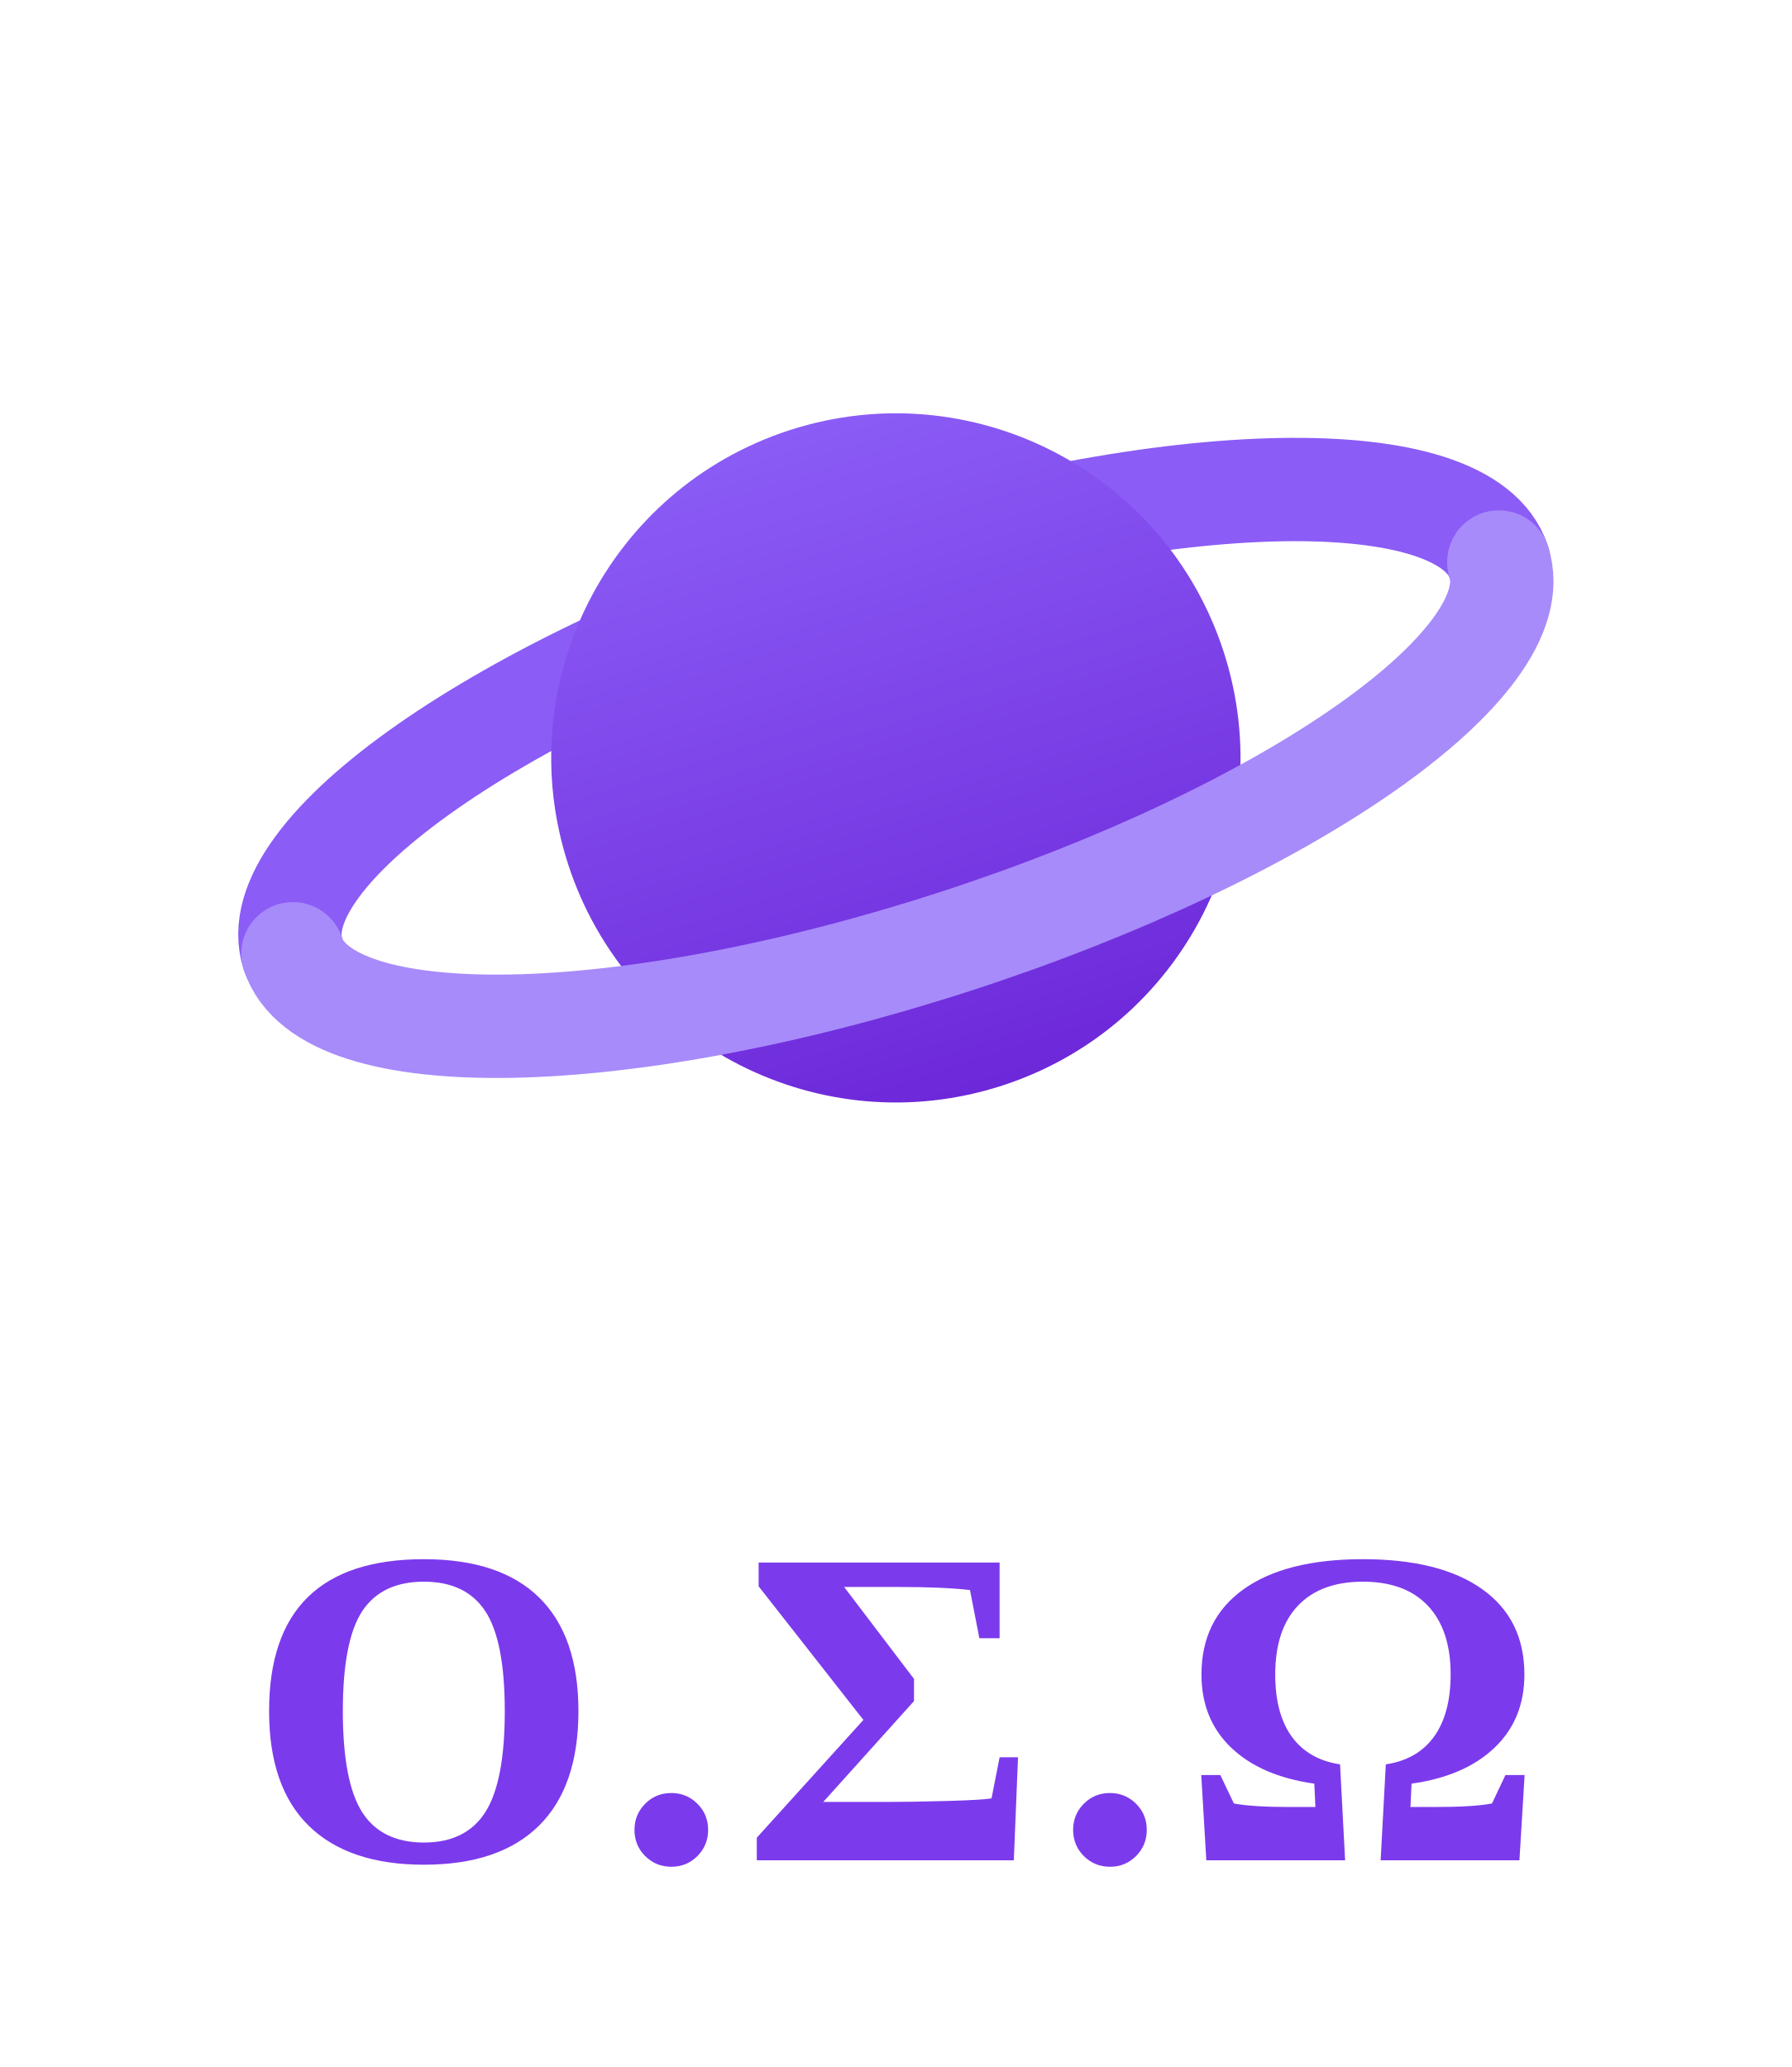
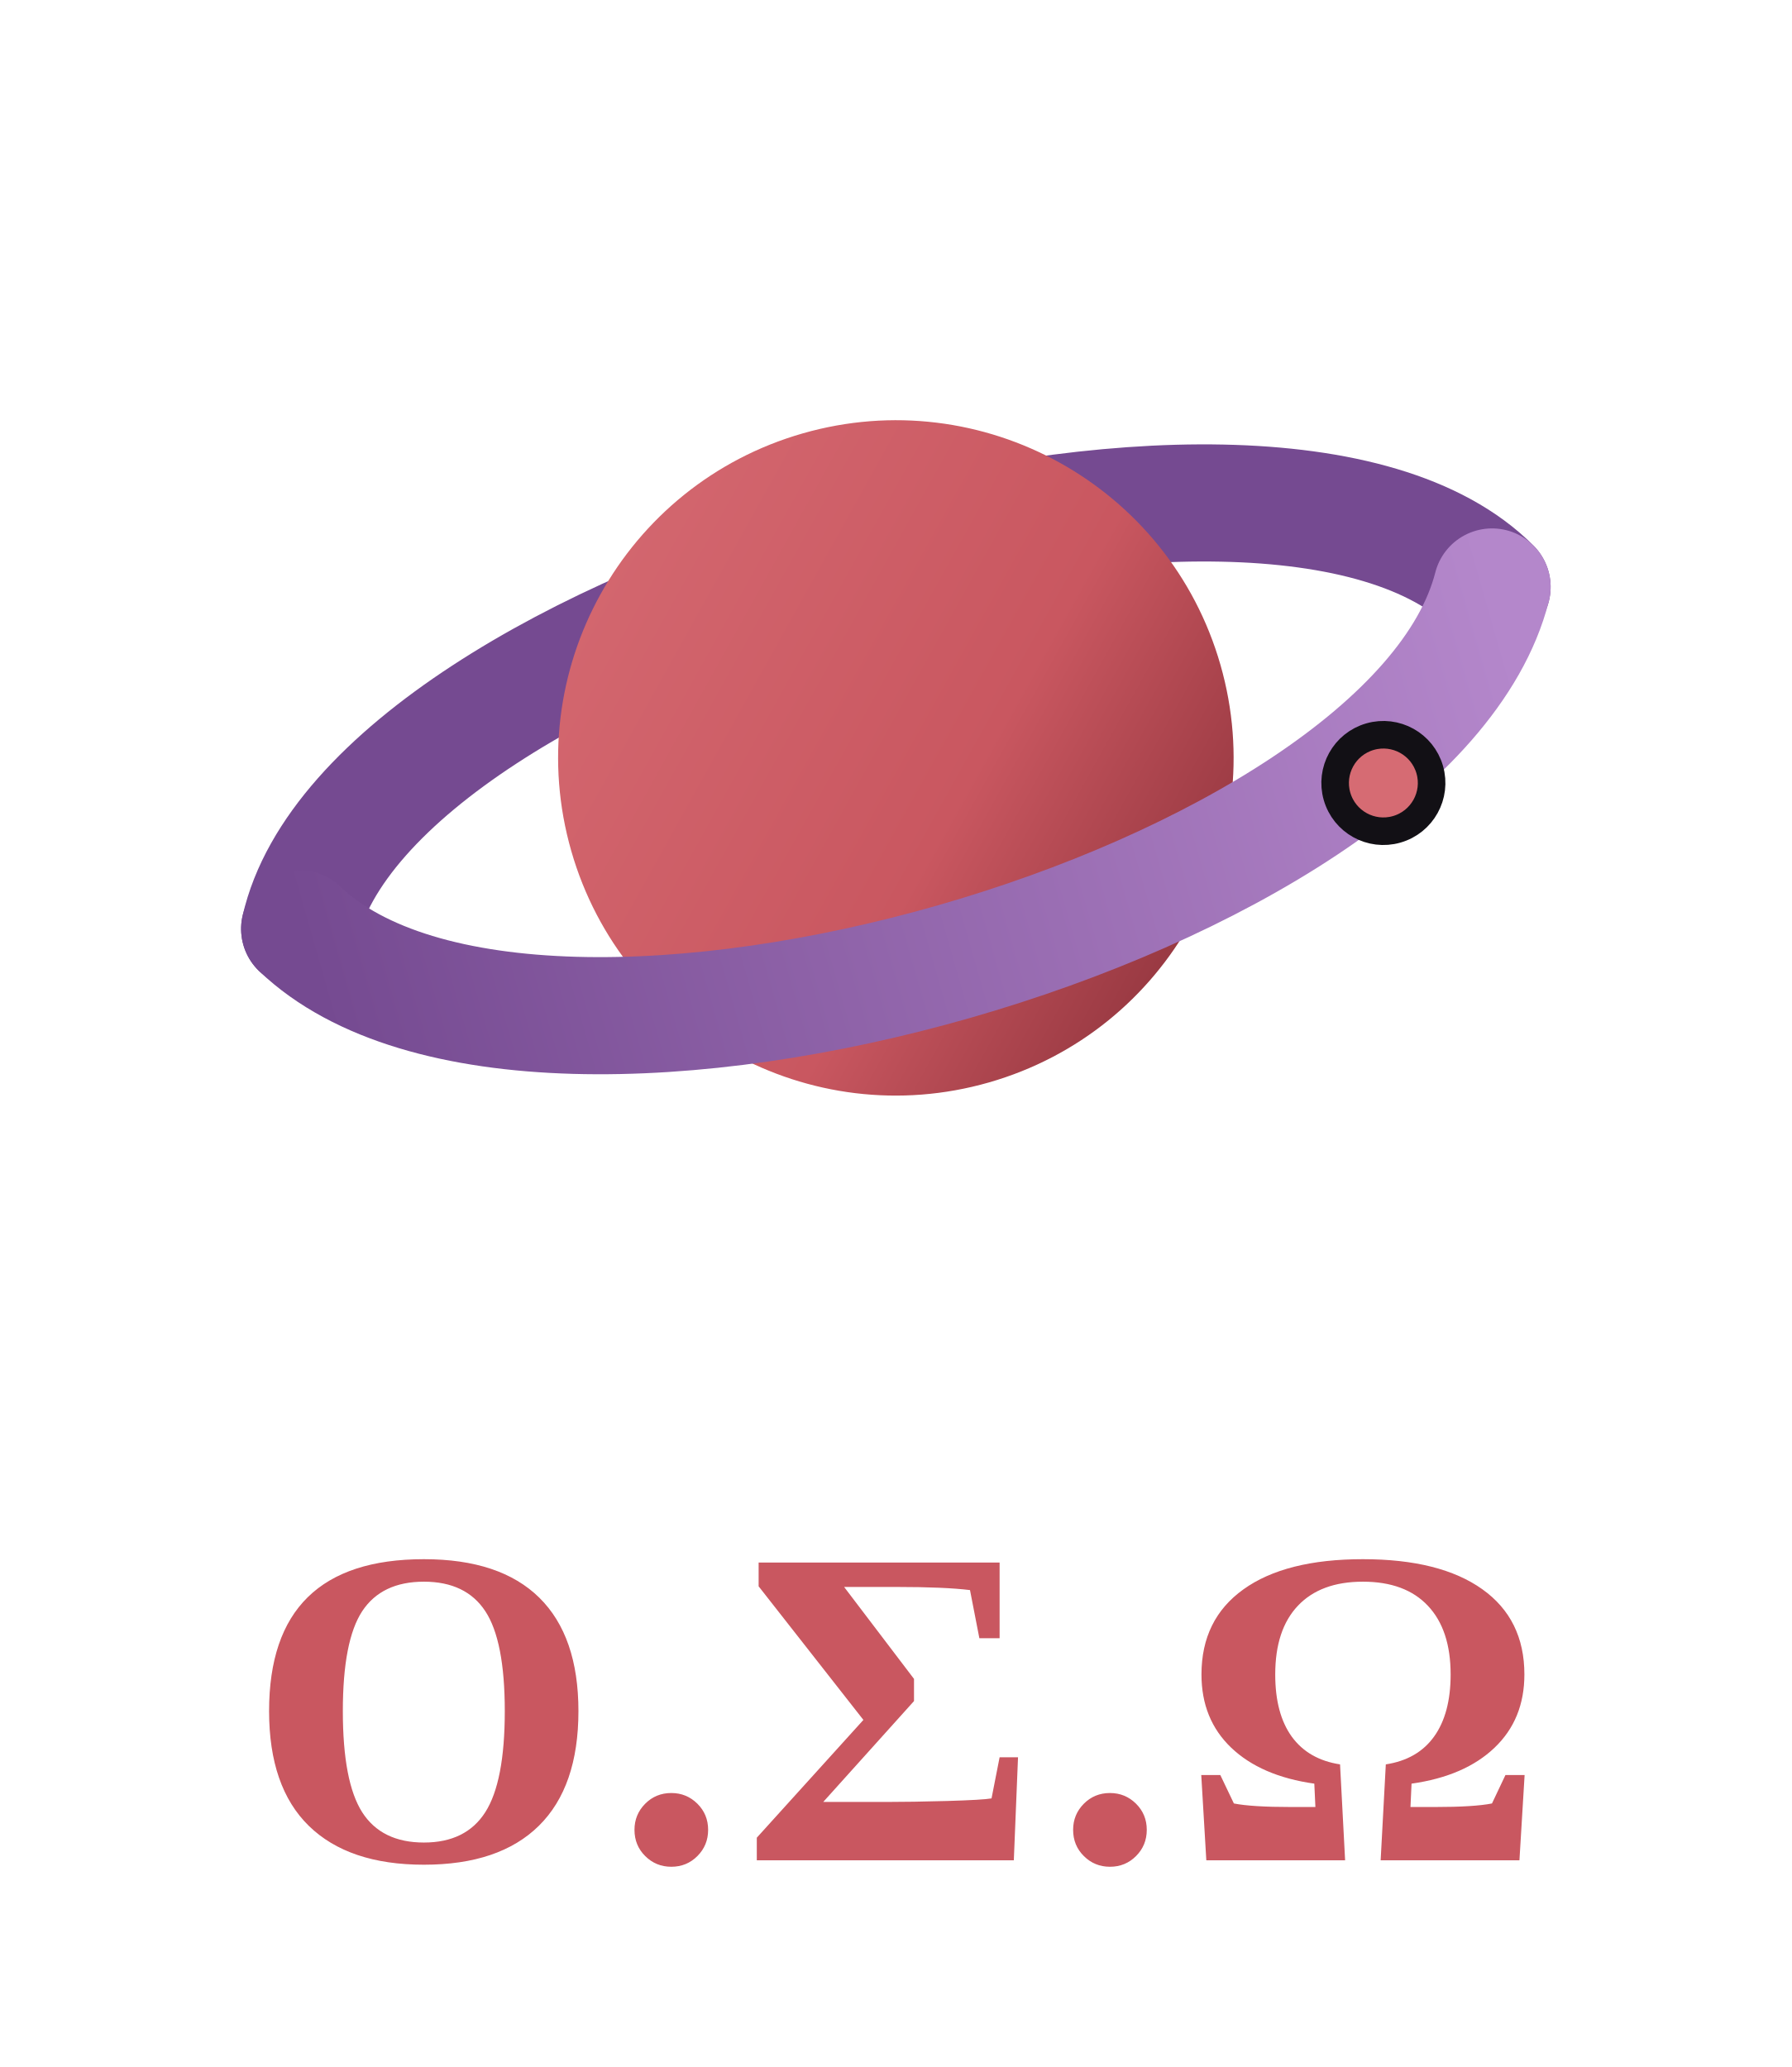
<svg xmlns="http://www.w3.org/2000/svg" viewBox="0 0 260 300" role="img" aria-label="OSW — Open Stem Wave">
  <defs>
-     <linearGradient id="oswPlanet2" x1="0" y1="0" x2="0" y2="1">
-       <stop offset="0" stop-color="#8b5cf6" />
-       <stop offset="1" stop-color="#6d28d9" />
+     <linearGradient id="oswPlanet2" x1="0" y1="0" x2="1" y2="1">
+       <stop offset="0" stop-color="#D66B73" />
+       <stop offset="0.58" stop-color="#C95760" />
+       <stop offset="1" stop-color="#7F2932" />
+     </linearGradient>
+     <linearGradient id="oswOrbit2" x1="0" y1="0" x2="1" y2="0">
+       <stop offset="0" stop-color="#754A91" />
+       <stop offset="1" stop-color="#B487CB" />
    </linearGradient>
  </defs>
-   <g transform="translate(20 0) rotate(-18 110 110)">
-     <path d="M 18 110 A 92 28 0 0 1 202 110" fill="none" stroke="#8b5cf6" stroke-width="15" stroke-linecap="round" />
-     <circle cx="110" cy="110" r="50" fill="url(#oswPlanet2)" />
-     <path d="M 18 110 A 92 28 0 0 0 202 110" fill="none" stroke="#a78bfa" stroke-width="15" stroke-linecap="round" />
+   <g transform="translate(20 0) rotate(-16 110 110)">
+     <path d="M20 110C42 70 178 70 200 110" fill="none" stroke="#754A91" stroke-width="17" stroke-linecap="round" />
+     <circle cx="110" cy="110" r="49" fill="url(#oswPlanet2)" />
+     <path d="M20 110C44 151 176 151 200 110" fill="none" stroke="url(#oswOrbit2)" stroke-width="17" stroke-linecap="round" />
+     <circle cx="177" cy="133" r="7" fill="#D66B73" stroke="#121015" stroke-width="4" />
  </g>
-   <text x="130" y="270" text-anchor="middle" font-family="Georgia, 'Times New Roman', serif" font-size="66" font-weight="700" letter-spacing="2" fill="#7c3aed">Ο.Σ.Ω</text>
+   <text x="130" y="270" text-anchor="middle" font-family="Georgia, 'Times New Roman', serif" font-size="66" font-weight="700" letter-spacing="2" fill="#C95760">Ο.Σ.Ω</text>
</svg>
